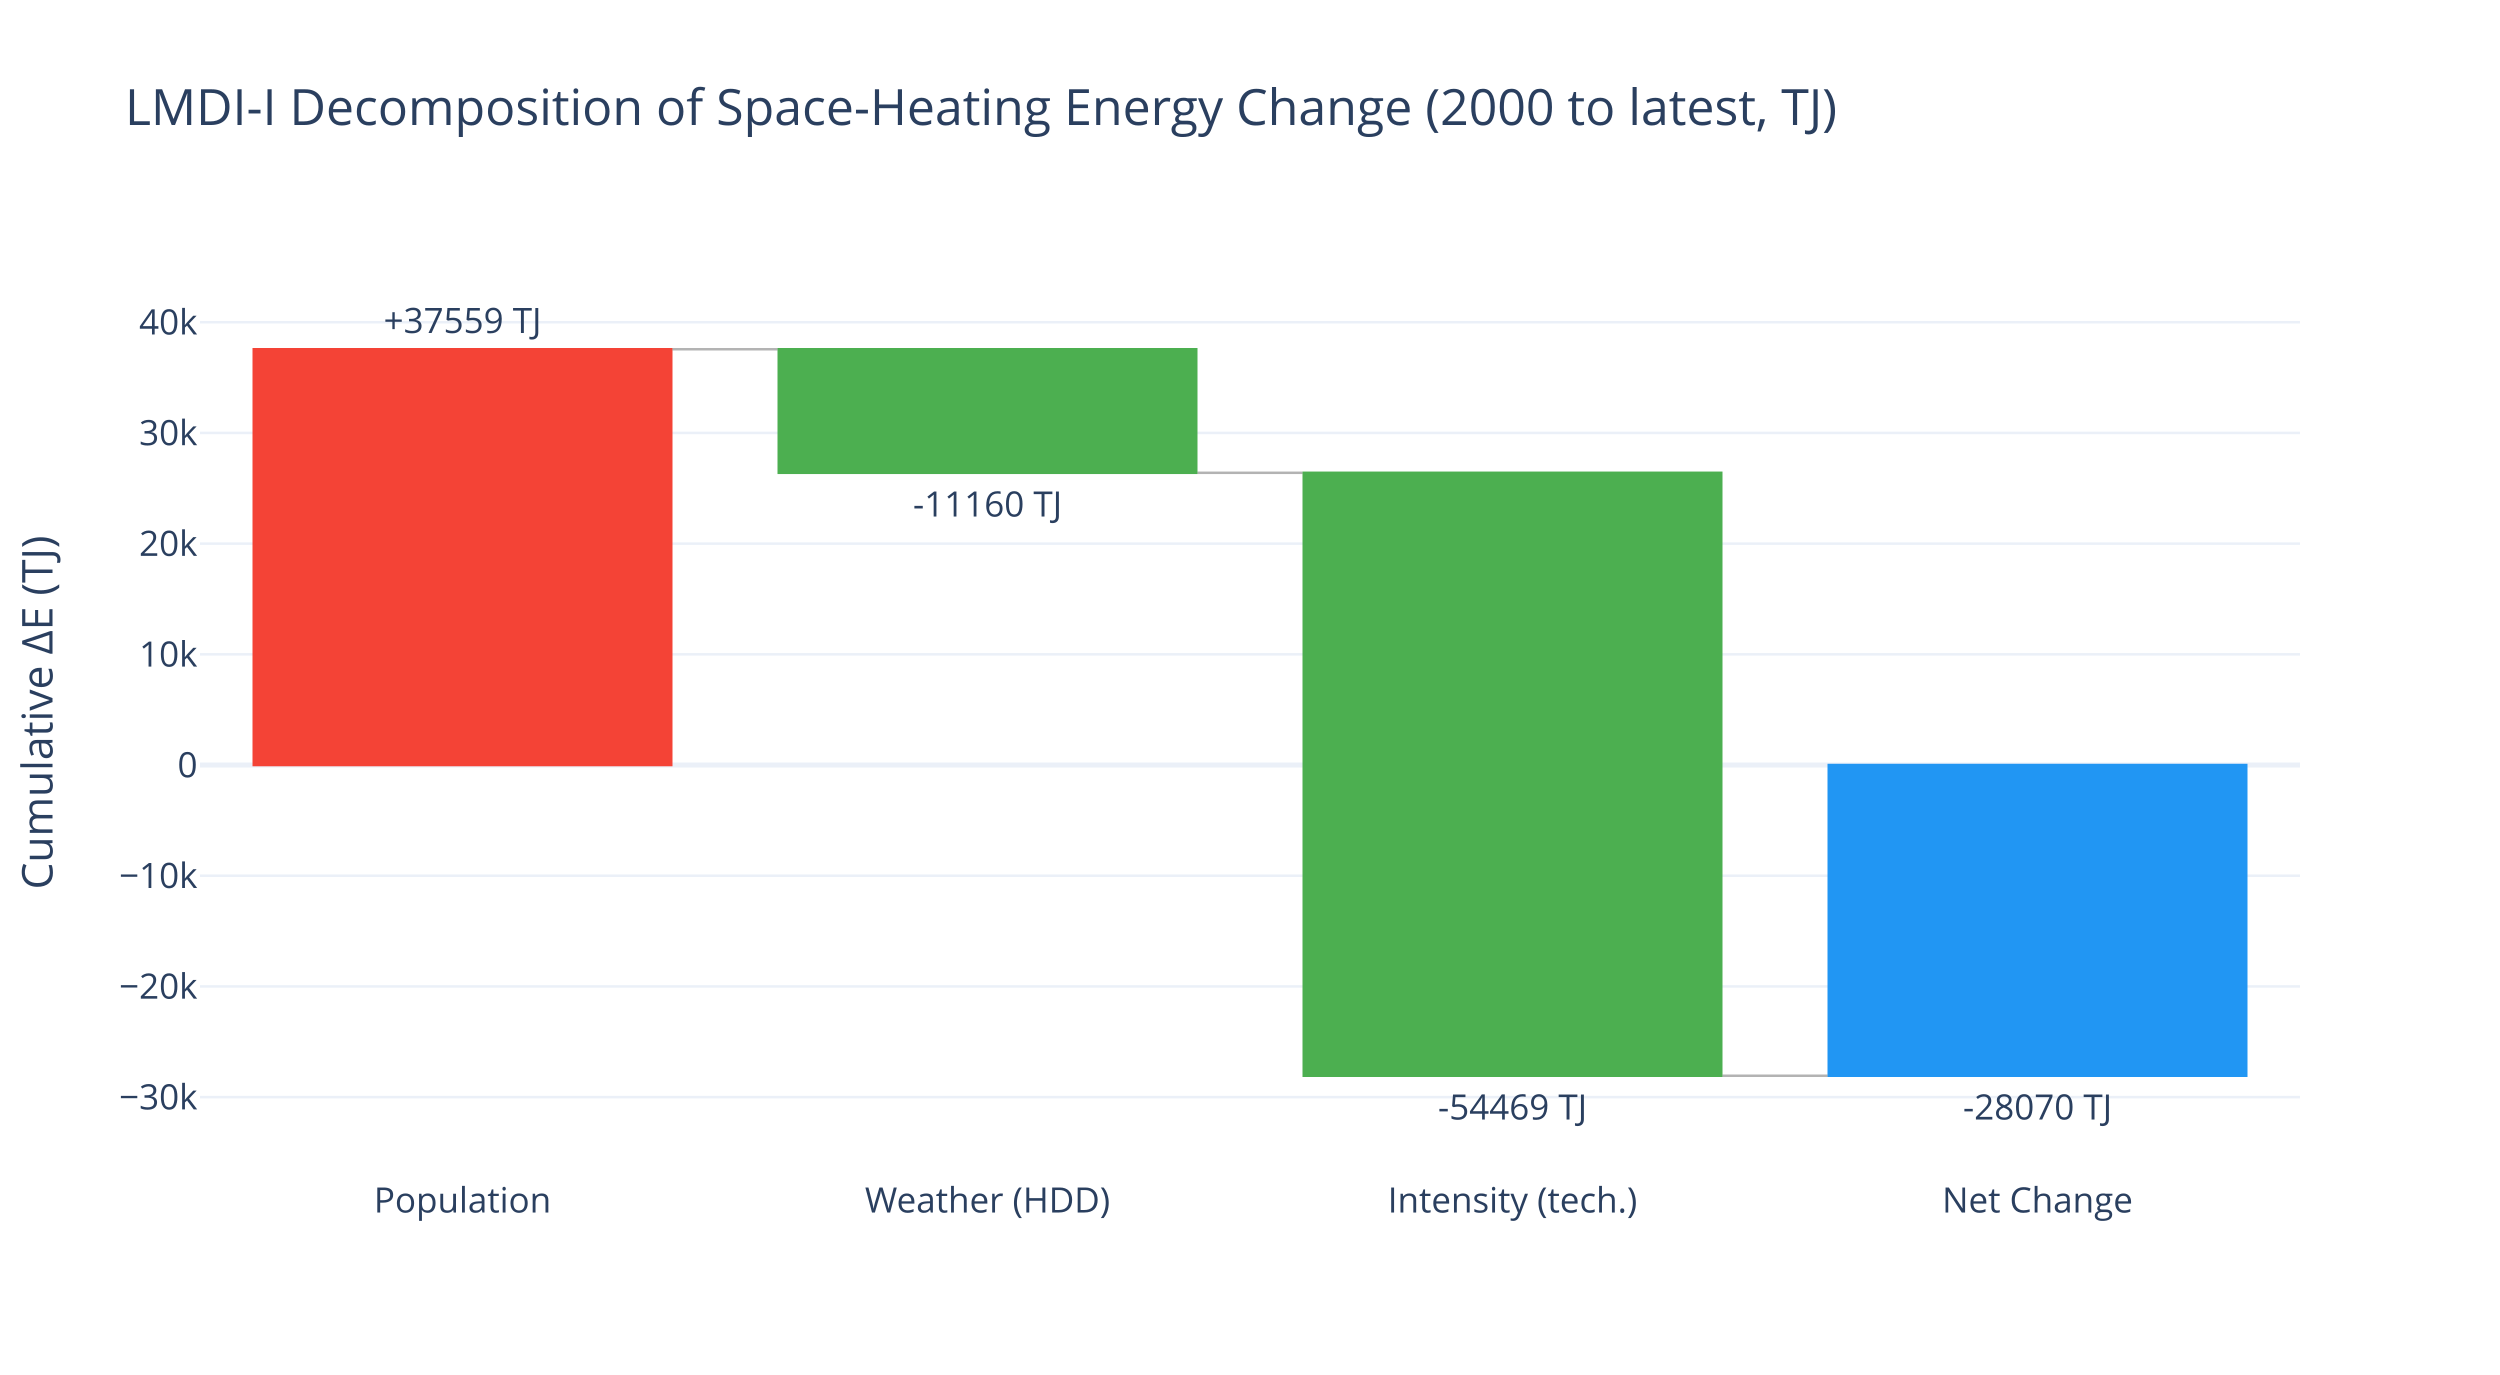
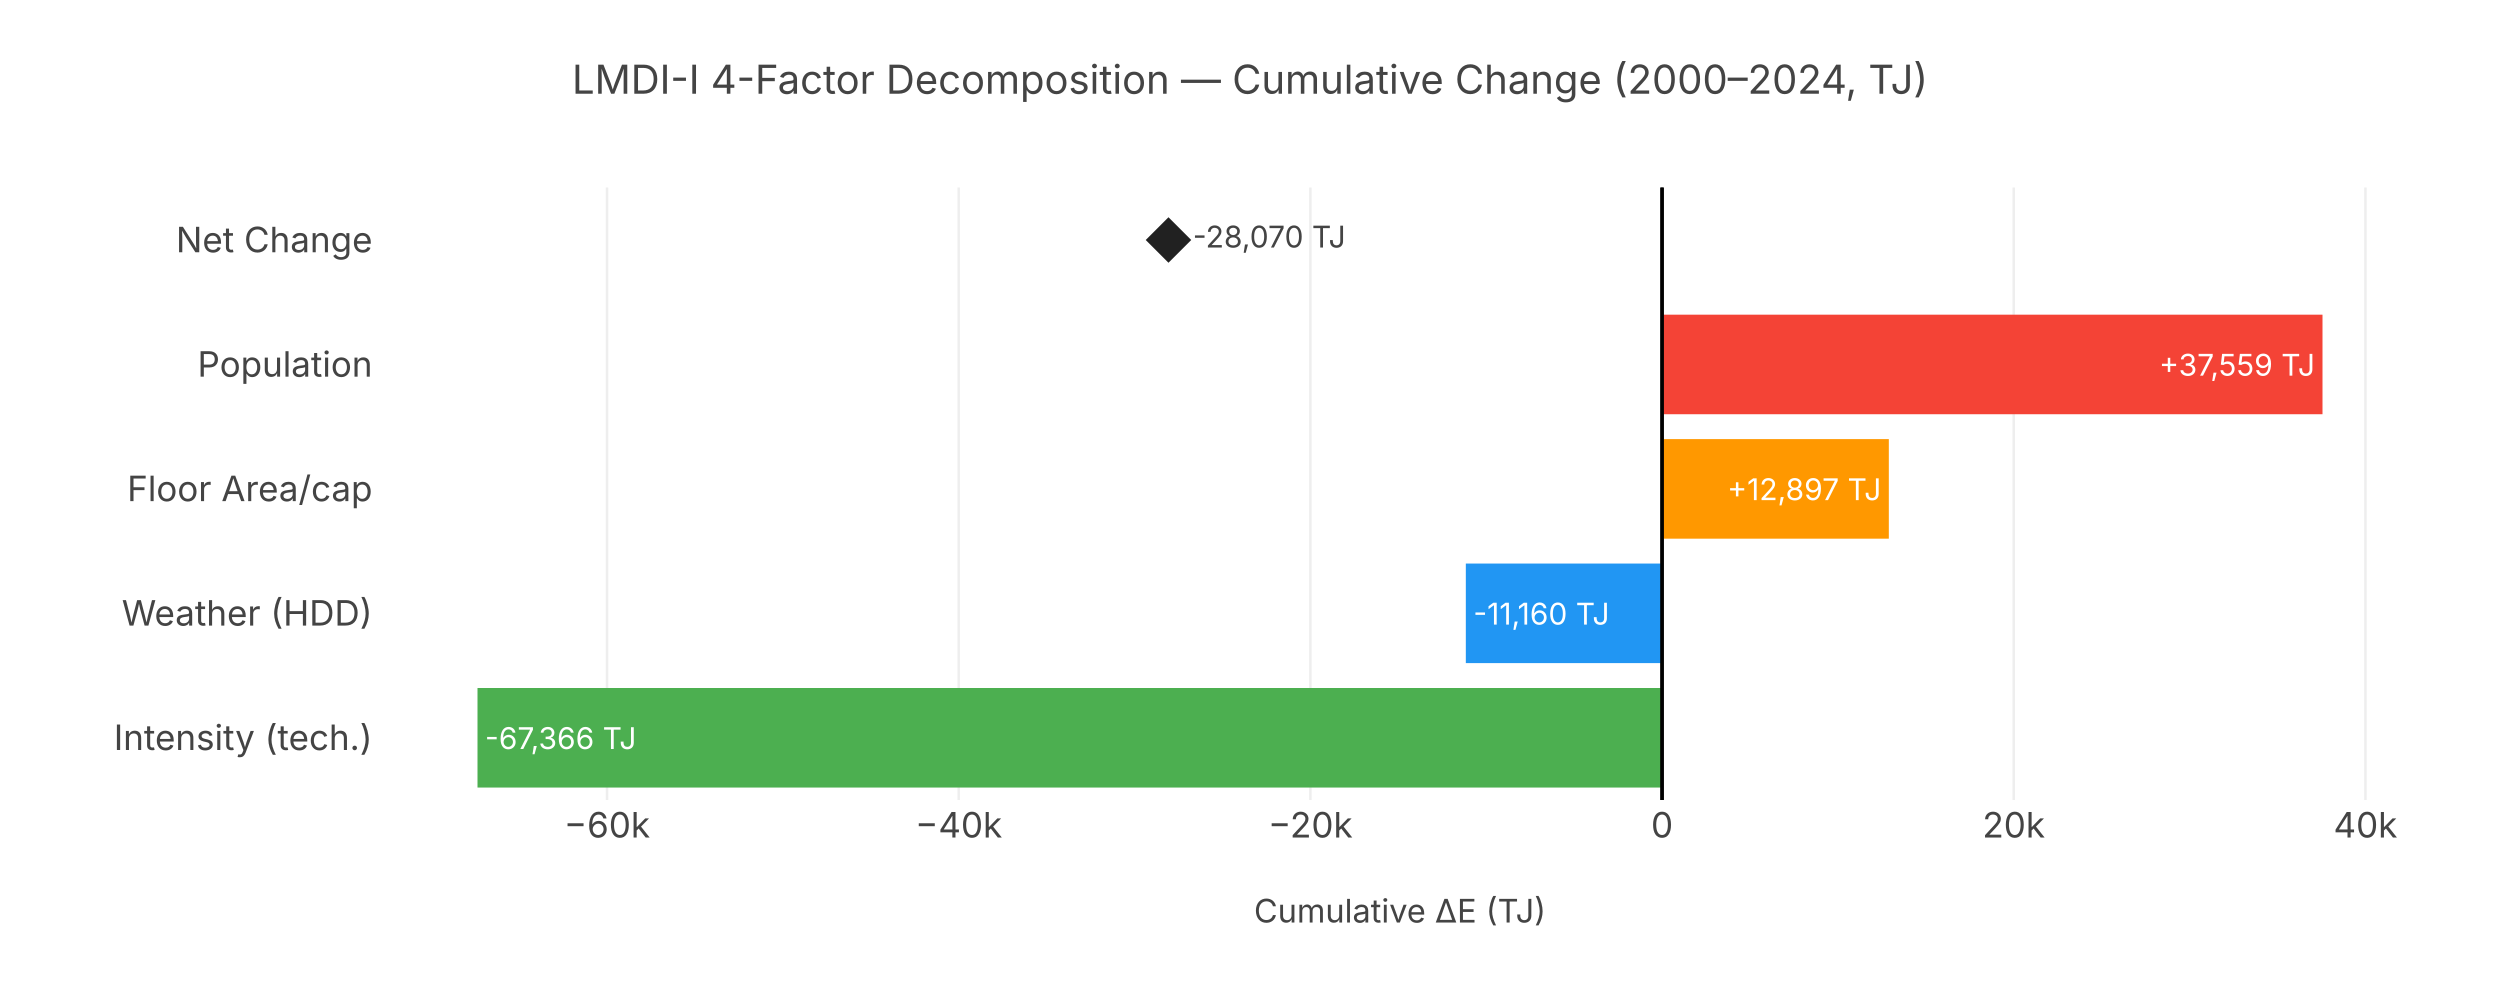
- <svg xmlns="http://www.w3.org/2000/svg" class="main-svg" width="1000" height="550" style="" viewBox="0 0 1000 550">
-   <rect x="0" y="0" width="1000" height="550" style="fill: rgb(255, 255, 255); fill-opacity: 1;" />
-   <defs id="defs-6a77dd">
+ <svg xmlns="http://www.w3.org/2000/svg" class="main-svg" width="1000" height="400" style="" viewBox="0 0 1000 400">
+   <rect x="0" y="0" width="1000" height="400" style="fill: rgb(255, 255, 255); fill-opacity: 1;" />
+   <defs id="defs-09f3bc">
    <g class="clips">
-       <clipPath id="clip6a77ddxyplot" class="plotclip">
-         <rect width="840" height="370" />
+       <clipPath id="clip09f3bcxyplot" class="plotclip">
+         <rect width="820" height="245" />
      </clipPath>
-       <clipPath class="axesclip" id="clip6a77ddx">
-         <rect x="80" y="0" width="840" height="550" />
+       <clipPath class="axesclip" id="clip09f3bcx">
+         <rect x="150" y="0" width="820" height="400" />
      </clipPath>
-       <clipPath class="axesclip" id="clip6a77ddy">
-         <rect x="0" y="100" width="1000" height="370" />
+       <clipPath class="axesclip" id="clip09f3bcy">
+         <rect x="0" y="75" width="1000" height="245" />
      </clipPath>
-       <clipPath class="axesclip" id="clip6a77ddxy">
-         <rect x="80" y="100" width="840" height="370" />
+       <clipPath class="axesclip" id="clip09f3bcxy">
+         <rect x="150" y="75" width="820" height="245" />
      </clipPath>
    </g>
    <g class="gradients" />
    <g class="patterns" />
  </defs>
  <g class="bglayer" />
  <g class="layer-below">
    <g class="imagelayer" />
    <g class="shapelayer" />
  </g>
  <g class="cartesianlayer">
    <g class="subplot xy">
      <g class="layer-subplot">
        <g class="shapelayer" />
        <g class="imagelayer" />
      </g>
      <g class="minor-gridlayer">
        <g class="x" />
        <g class="y" />
      </g>
      <g class="gridlayer">
-         <g class="x" />
-         <g class="y">
-           <path class="ygrid crisp" transform="translate(0,438.85)" d="M80,0h840" style="stroke: rgb(235, 240, 248); stroke-opacity: 1; stroke-width: 1px;" />
-           <path class="ygrid crisp" transform="translate(0,394.57)" d="M80,0h840" style="stroke: rgb(235, 240, 248); stroke-opacity: 1; stroke-width: 1px;" />
-           <path class="ygrid crisp" transform="translate(0,350.29)" d="M80,0h840" style="stroke: rgb(235, 240, 248); stroke-opacity: 1; stroke-width: 1px;" />
-           <path class="ygrid crisp" transform="translate(0,261.73)" d="M80,0h840" style="stroke: rgb(235, 240, 248); stroke-opacity: 1; stroke-width: 1px;" />
-           <path class="ygrid crisp" transform="translate(0,217.45)" d="M80,0h840" style="stroke: rgb(235, 240, 248); stroke-opacity: 1; stroke-width: 1px;" />
-           <path class="ygrid crisp" transform="translate(0,173.17)" d="M80,0h840" style="stroke: rgb(235, 240, 248); stroke-opacity: 1; stroke-width: 1px;" />
-           <path class="ygrid crisp" transform="translate(0,128.89)" d="M80,0h840" style="stroke: rgb(235, 240, 248); stroke-opacity: 1; stroke-width: 1px;" />
+         <g class="x">
+           <path class="xgrid crisp" transform="translate(242.81,0)" d="M0,75v245" style="stroke: rgb(238, 238, 238); stroke-opacity: 1; stroke-width: 1px;" />
+           <path class="xgrid crisp" transform="translate(383.48,0)" d="M0,75v245" style="stroke: rgb(238, 238, 238); stroke-opacity: 1; stroke-width: 1px;" />
+           <path class="xgrid crisp" transform="translate(524.15,0)" d="M0,75v245" style="stroke: rgb(238, 238, 238); stroke-opacity: 1; stroke-width: 1px;" />
+           <path class="xgrid crisp" transform="translate(805.49,0)" d="M0,75v245" style="stroke: rgb(238, 238, 238); stroke-opacity: 1; stroke-width: 1px;" />
+           <path class="xgrid crisp" transform="translate(946.17,0)" d="M0,75v245" style="stroke: rgb(238, 238, 238); stroke-opacity: 1; stroke-width: 1px;" />
        </g>
+         <g class="y" />
      </g>
      <g class="zerolinelayer">
-         <path class="yzl zl crisp" transform="translate(0,306.01)" d="M80,0h840" style="stroke: rgb(235, 240, 248); stroke-opacity: 1; stroke-width: 2px;" />
+         <path class="xzl zl crisp" transform="translate(664.82,0)" d="M0,75v245" style="stroke: rgb(68, 68, 68); stroke-opacity: 1; stroke-width: 1px;" />
      </g>
      <g class="layer-between">
        <g class="shapelayer" />
        <g class="imagelayer" />
      </g>
      <path class="xlines-below" />
      <path class="ylines-below" />
      <g class="overlines-below" />
      <g class="xaxislayer-below" />
      <g class="yaxislayer-below" />
      <g class="overaxes-below" />
      <g class="overplot">
-         <g class="xy" transform="translate(80,100)" clip-path="url(#clip6a77ddxyplot)">
-           <g class="waterfalllayer mlayer">
+         <g class="xy" transform="translate(150,75)" clip-path="url(#clip09f3bcxyplot)">
+           <g class="barlayer mlayer">
            <g class="trace bars" style="opacity: 1;">
              <g class="points">
                <g class="point">
-                   <path d="M21,206.51V39.2H189V206.51Z" style="vector-effect: none; fill: rgb(244, 67, 54); fill-opacity: 1; stroke: rgb(68, 68, 68); stroke-opacity: 1; stroke-width: 0px; opacity: 1;" />
-                   <text class="bartext bartext-outside" text-anchor="middle" data-notex="1" x="0" y="0" style="font-family: 'Open Sans', verdana, arial, sans-serif; font-size: 14px; fill: rgb(42, 63, 95); fill-opacity: 1; white-space: pre;" transform="translate(105,33.2)">+37559 TJ</text>
-                 </g>
-                 <g class="point">
-                   <path d="M231,39.2V89.62H399V39.2Z" style="vector-effect: none; fill: rgb(76, 175, 80); fill-opacity: 1; stroke: rgb(68, 68, 68); stroke-opacity: 1; stroke-width: 0px; opacity: 1;" />
-                   <text class="bartext bartext-outside" text-anchor="middle" data-notex="1" x="0" y="0" style="font-family: 'Open Sans', verdana, arial, sans-serif; font-size: 14px; fill: rgb(42, 63, 95); fill-opacity: 1; white-space: pre;" transform="translate(315,106.62)">-11160 TJ</text>
-                 </g>
-                 <g class="point">
-                   <path d="M441,88.62V330.8H609V88.62Z" style="vector-effect: none; fill: rgb(76, 175, 80); fill-opacity: 1; stroke: rgb(68, 68, 68); stroke-opacity: 1; stroke-width: 0px; opacity: 1;" />
-                   <text class="bartext bartext-outside" text-anchor="middle" data-notex="1" x="0" y="0" style="font-family: 'Open Sans', verdana, arial, sans-serif; font-size: 14px; fill: rgb(42, 63, 95); fill-opacity: 1; white-space: pre;" transform="translate(525,347.8)">-54469 TJ</text>
-                 </g>
-                 <g class="point">
-                   <path d="M651,205.51V330.8H819V205.51Z" style="vector-effect: none; fill: rgb(33, 150, 243); fill-opacity: 1; stroke: rgb(68, 68, 68); stroke-opacity: 1; stroke-width: 0px; opacity: 1;" />
-                   <text class="bartext bartext-outside" text-anchor="middle" data-notex="1" x="0" y="0" style="font-family: 'Open Sans', verdana, arial, sans-serif; font-size: 14px; fill: rgb(42, 63, 95); fill-opacity: 1; white-space: pre;" transform="translate(735,347.8)">-28070 TJ</text>
+                   <path d="M514.82,240.02V200.2H41V240.02Z" style="vector-effect: none; opacity: 1; stroke-width: 0px; fill: rgb(76, 175, 80); fill-opacity: 1;" />
+                   <text class="bartext bartext-inside" text-anchor="middle" data-notex="1" x="0" y="0" style="font-family: Inter, Helvetica, Arial, sans-serif; font-size: 12px; fill: rgb(255, 255, 255); fill-opacity: 1; white-space: pre;" transform="translate(74.28125,224.61)">-67,366 TJ</text>
                </g>
              </g>
-               <g class="lines">
-                 <g class="line">
-                   <path d="M189,39.7H231" style="fill: none; stroke: rgb(0, 0, 0); stroke-opacity: 0.3; stroke-width: 1px;" />
+             </g>
+             <g class="trace bars" style="opacity: 1;">
+               <g class="points">
+                 <g class="point">
+                   <path d="M514.82,190.24V150.42H436.33V190.24Z" style="vector-effect: none; opacity: 1; stroke-width: 0px; fill: rgb(33, 150, 243); fill-opacity: 1;" />
+                   <text class="bartext bartext-inside" text-anchor="middle" data-notex="1" x="0" y="0" style="font-family: Inter, Helvetica, Arial, sans-serif; font-size: 12px; fill: rgb(255, 255, 255); fill-opacity: 1; white-space: pre;" transform="translate(466.5722,174.83)">-11,160 TJ</text>
                </g>
-                 <g class="line">
-                   <path d="M399,89.12H441" style="fill: none; stroke: rgb(0, 0, 0); stroke-opacity: 0.3; stroke-width: 1px;" />
+               </g>
+             </g>
+             <g class="trace bars" style="opacity: 1;">
+               <g class="points">
+                 <g class="point">
+                   <path d="M514.82,140.47V100.64H605.53V140.47Z" style="vector-effect: none; opacity: 1; stroke-width: 0px; fill: rgb(255, 152, 0); fill-opacity: 1;" />
+                   <text class="bartext bartext-inside" text-anchor="middle" data-notex="1" x="0" y="0" style="font-family: Inter, Helvetica, Arial, sans-serif; font-size: 12px; fill: rgb(255, 255, 255); fill-opacity: 1; white-space: pre;" transform="translate(571.7097,125.055)">+12,897 TJ</text>
                </g>
-                 <g class="line">
-                   <path d="M609,330.3H651" style="fill: none; stroke: rgb(0, 0, 0); stroke-opacity: 0.3; stroke-width: 1px;" />
+               </g>
+             </g>
+             <g class="trace bars" style="opacity: 1;">
+               <g class="points">
+                 <g class="point">
+                   <path d="M514.82,90.69V50.87H779V90.69Z" style="vector-effect: none; opacity: 1; stroke-width: 0px; fill: rgb(244, 67, 54); fill-opacity: 1;" />
+                   <text class="bartext bartext-inside" text-anchor="middle" data-notex="1" x="0" y="0" style="font-family: Inter, Helvetica, Arial, sans-serif; font-size: 12px; fill: rgb(255, 255, 255); fill-opacity: 1; white-space: pre;" transform="translate(744.8203,75.28)">+37,559 TJ</text>
                </g>
-                 <g class="line">
-                   <path d="M0,0Z" style="fill: none; stroke: rgb(0, 0, 0); stroke-opacity: 0.3; stroke-width: 1px;" />
+               </g>
+             </g>
+           </g>
+           <g class="scatterlayer mlayer">
+             <g class="trace scatter tracec43608" style="stroke-miterlimit: 2; opacity: 1;">
+               <g class="fills" />
+               <g class="errorbars" />
+               <g class="lines" />
+               <g class="points">
+                 <path class="point" transform="translate(317.39,21)" d="M9.1,0L0,9.1L-9.1,0L0,-9.1Z" style="opacity: 1; stroke-width: 0px; fill: rgb(33, 33, 33); fill-opacity: 1;" />
+               </g>
+               <g class="text">
+                 <g class="textpoint" transform="translate(9.75,3)">
+                   <text x="317.39" y="21" text-anchor="start" style="font-family: Inter, Helvetica, Arial, sans-serif; font-size: 12px; fill: rgb(68, 68, 68); fill-opacity: 1; white-space: pre;">-28,070 TJ</text>
                </g>
              </g>
            </g>
          </g>
        </g>
      </g>
      <g class="zerolinelayer-above" />
      <path class="xlines-above crisp" d="M0,0" style="fill: none;" />
      <path class="ylines-above crisp" d="M0,0" style="fill: none;" />
      <g class="overlines-above" />
      <g class="xaxislayer-above">
        <g class="xtick">
-           <text text-anchor="middle" x="0" y="485" transform="translate(185,0)" style="font-family: 'Open Sans', verdana, arial, sans-serif; font-size: 14px; fill: rgb(42, 63, 95); fill-opacity: 1; white-space: pre;">Population</text>
+           <text text-anchor="middle" x="0" y="335" transform="translate(242.81,0)" style="font-family: Inter, Helvetica, Arial, sans-serif; font-size: 14px; fill: rgb(68, 68, 68); fill-opacity: 1; white-space: pre;">−60k</text>
        </g>
        <g class="xtick">
-           <text text-anchor="middle" x="0" y="485" transform="translate(395,0)" style="font-family: 'Open Sans', verdana, arial, sans-serif; font-size: 14px; fill: rgb(42, 63, 95); fill-opacity: 1; white-space: pre;">Weather (HDD)</text>
+           <text text-anchor="middle" x="0" y="335" style="font-family: Inter, Helvetica, Arial, sans-serif; font-size: 14px; fill: rgb(68, 68, 68); fill-opacity: 1; white-space: pre;" transform="translate(383.48,0)">−40k</text>
        </g>
        <g class="xtick">
-           <text text-anchor="middle" x="0" y="485" transform="translate(605,0)" style="font-family: 'Open Sans', verdana, arial, sans-serif; font-size: 14px; fill: rgb(42, 63, 95); fill-opacity: 1; white-space: pre;">Intensity (tech.)</text>
+           <text text-anchor="middle" x="0" y="335" style="font-family: Inter, Helvetica, Arial, sans-serif; font-size: 14px; fill: rgb(68, 68, 68); fill-opacity: 1; white-space: pre;" transform="translate(524.15,0)">−20k</text>
        </g>
        <g class="xtick">
-           <text text-anchor="middle" x="0" y="485" transform="translate(815,0)" style="font-family: 'Open Sans', verdana, arial, sans-serif; font-size: 14px; fill: rgb(42, 63, 95); fill-opacity: 1; white-space: pre;">Net Change</text>
+           <text text-anchor="middle" x="0" y="335" style="font-family: Inter, Helvetica, Arial, sans-serif; font-size: 14px; fill: rgb(68, 68, 68); fill-opacity: 1; white-space: pre;" transform="translate(664.82,0)">0</text>
+         </g>
+         <g class="xtick">
+           <text text-anchor="middle" x="0" y="335" style="font-family: Inter, Helvetica, Arial, sans-serif; font-size: 14px; fill: rgb(68, 68, 68); fill-opacity: 1; white-space: pre;" transform="translate(805.49,0)">20k</text>
+         </g>
+         <g class="xtick">
+           <text text-anchor="middle" x="0" y="335" style="font-family: Inter, Helvetica, Arial, sans-serif; font-size: 14px; fill: rgb(68, 68, 68); fill-opacity: 1; white-space: pre;" transform="translate(946.17,0)">40k</text>
        </g>
      </g>
      <g class="yaxislayer-above">
        <g class="ytick">
-           <text text-anchor="end" x="79" y="4.9" transform="translate(0,438.85)" style="font-family: 'Open Sans', verdana, arial, sans-serif; font-size: 14px; fill: rgb(42, 63, 95); fill-opacity: 1; white-space: pre;">−30k</text>
+           <text text-anchor="end" x="149" y="4.9" transform="translate(0,295.11)" style="font-family: Inter, Helvetica, Arial, sans-serif; font-size: 14px; fill: rgb(68, 68, 68); fill-opacity: 1; white-space: pre;">Intensity (tech.)</text>
        </g>
        <g class="ytick">
-           <text text-anchor="end" x="79" y="4.9" style="font-family: 'Open Sans', verdana, arial, sans-serif; font-size: 14px; fill: rgb(42, 63, 95); fill-opacity: 1; white-space: pre;" transform="translate(0,394.57)">−20k</text>
+           <text text-anchor="end" x="149" y="4.9" transform="translate(0,245.33)" style="font-family: Inter, Helvetica, Arial, sans-serif; font-size: 14px; fill: rgb(68, 68, 68); fill-opacity: 1; white-space: pre;">Weather (HDD)</text>
        </g>
        <g class="ytick">
-           <text text-anchor="end" x="79" y="4.9" style="font-family: 'Open Sans', verdana, arial, sans-serif; font-size: 14px; fill: rgb(42, 63, 95); fill-opacity: 1; white-space: pre;" transform="translate(0,350.29)">−10k</text>
+           <text text-anchor="end" x="149" y="4.9" transform="translate(0,195.56)" style="font-family: Inter, Helvetica, Arial, sans-serif; font-size: 14px; fill: rgb(68, 68, 68); fill-opacity: 1; white-space: pre;">Floor Area/cap</text>
        </g>
        <g class="ytick">
-           <text text-anchor="end" x="79" y="4.9" style="font-family: 'Open Sans', verdana, arial, sans-serif; font-size: 14px; fill: rgb(42, 63, 95); fill-opacity: 1; white-space: pre;" transform="translate(0,306.01)">0</text>
+           <text text-anchor="end" x="149" y="4.9" transform="translate(0,145.78)" style="font-family: Inter, Helvetica, Arial, sans-serif; font-size: 14px; fill: rgb(68, 68, 68); fill-opacity: 1; white-space: pre;">Population</text>
        </g>
        <g class="ytick">
-           <text text-anchor="end" x="79" y="4.9" style="font-family: 'Open Sans', verdana, arial, sans-serif; font-size: 14px; fill: rgb(42, 63, 95); fill-opacity: 1; white-space: pre;" transform="translate(0,261.73)">10k</text>
-         </g>
-         <g class="ytick">
-           <text text-anchor="end" x="79" y="4.9" style="font-family: 'Open Sans', verdana, arial, sans-serif; font-size: 14px; fill: rgb(42, 63, 95); fill-opacity: 1; white-space: pre;" transform="translate(0,217.45)">20k</text>
-         </g>
-         <g class="ytick">
-           <text text-anchor="end" x="79" y="4.9" style="font-family: 'Open Sans', verdana, arial, sans-serif; font-size: 14px; fill: rgb(42, 63, 95); fill-opacity: 1; white-space: pre;" transform="translate(0,173.17)">30k</text>
-         </g>
-         <g class="ytick">
-           <text text-anchor="end" x="79" y="4.9" style="font-family: 'Open Sans', verdana, arial, sans-serif; font-size: 14px; fill: rgb(42, 63, 95); fill-opacity: 1; white-space: pre;" transform="translate(0,128.89)">40k</text>
+           <text text-anchor="end" x="149" y="4.9" transform="translate(0,96)" style="font-family: Inter, Helvetica, Arial, sans-serif; font-size: 14px; fill: rgb(68, 68, 68); fill-opacity: 1; white-space: pre;">Net Change</text>
        </g>
      </g>
      <g class="overaxes-above" />
    </g>
  </g>
  <g class="polarlayer" />
  <g class="smithlayer" />
  <g class="ternarylayer" />
  <g class="geolayer" />
  <g class="funnelarealayer" />
  <g class="pielayer" />
  <g class="iciclelayer" />
  <g class="treemaplayer" />
  <g class="sunburstlayer" />
  <g class="glimages" />
-   <defs id="topdefs-6a77dd">
+   <defs id="topdefs-09f3bc">
    <g class="clips" />
  </defs>
  <g class="layer-above">
    <g class="imagelayer" />
-     <g class="shapelayer" />
+     <g class="shapelayer">
+       <g class="shape-group" data-index="0" clip-path="url(#clip09f3bcx)">
+         <path data-index="0" fill-rule="evenodd" d="M664.82,320L664.82,75" style="opacity: 1; stroke: rgb(0, 0, 0); stroke-opacity: 1; fill: rgb(0, 0, 0); fill-opacity: 0; stroke-width: 1.5px;" />
+       </g>
+     </g>
  </g>
  <g class="infolayer">
    <g class="g-gtitle">
-       <text class="gtitle" x="50" y="50" text-anchor="start" dy="0em" style="opacity: 1; font-family: 'Open Sans', verdana, arial, sans-serif; font-size: 20px; fill: rgb(42, 63, 95); fill-opacity: 1; white-space: pre;">LMDI-I Decomposition of Space-Heating Energy Change (2000 to latest, TJ)</text>
+       <text class="gtitle" x="500" y="37.5" text-anchor="middle" dy="0em" style="opacity: 1; font-family: Inter, Helvetica, Arial, sans-serif; font-size: 16px; fill: rgb(68, 68, 68); fill-opacity: 1; white-space: pre;">LMDI-I 4-Factor Decomposition — Cumulative Change (2000–2024, TJ)</text>
    </g>
-     <g class="g-xtitle" />
-     <g class="g-ytitle">
-       <text class="ytitle" transform="rotate(-90,21.00312,285)" x="21.003" y="285" text-anchor="middle" style="opacity: 1; font-family: 'Open Sans', verdana, arial, sans-serif; font-size: 17px; fill: rgb(42, 63, 95); fill-opacity: 1; white-space: pre;">Cumulative ΔE (TJ)</text>
+     <g class="g-xtitle">
+       <text class="xtitle" x="560" y="369" text-anchor="middle" style="opacity: 1; font-family: Inter, Helvetica, Arial, sans-serif; font-size: 13px; fill: rgb(68, 68, 68); fill-opacity: 1; white-space: pre;">Cumulative ΔE (TJ)</text>
    </g>
+     <g class="g-ytitle" />
  </g>
</svg>
